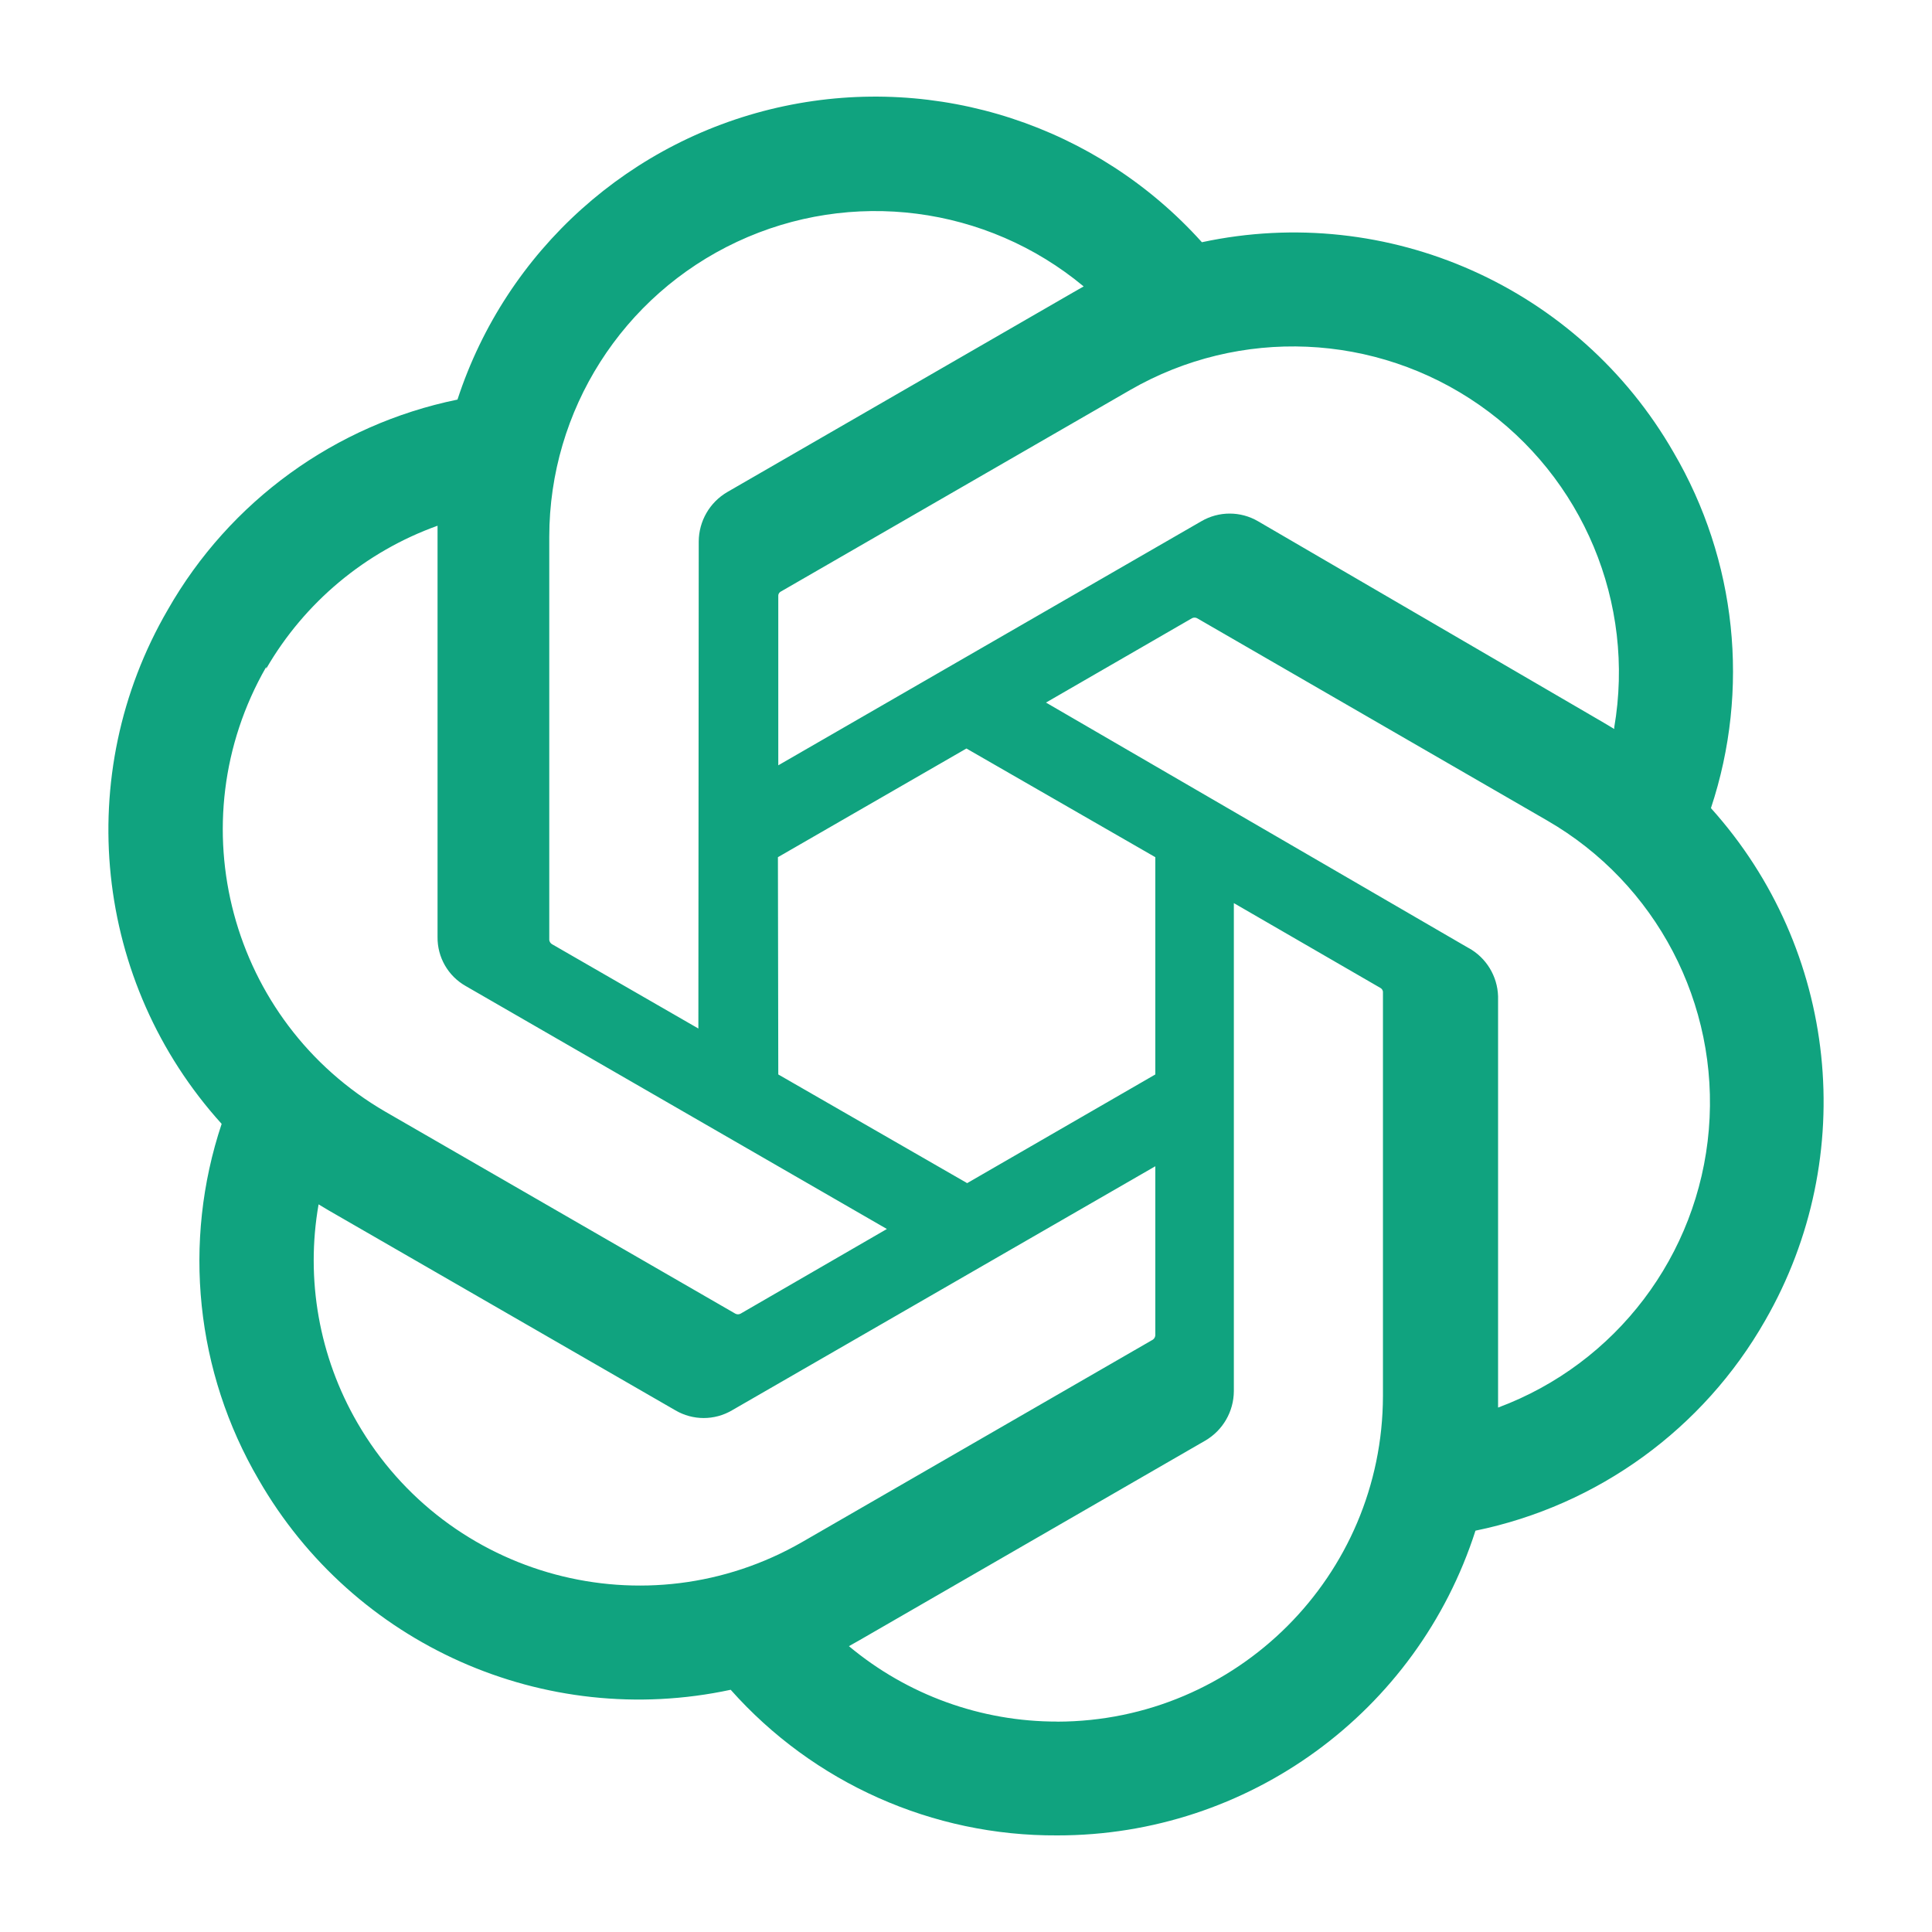
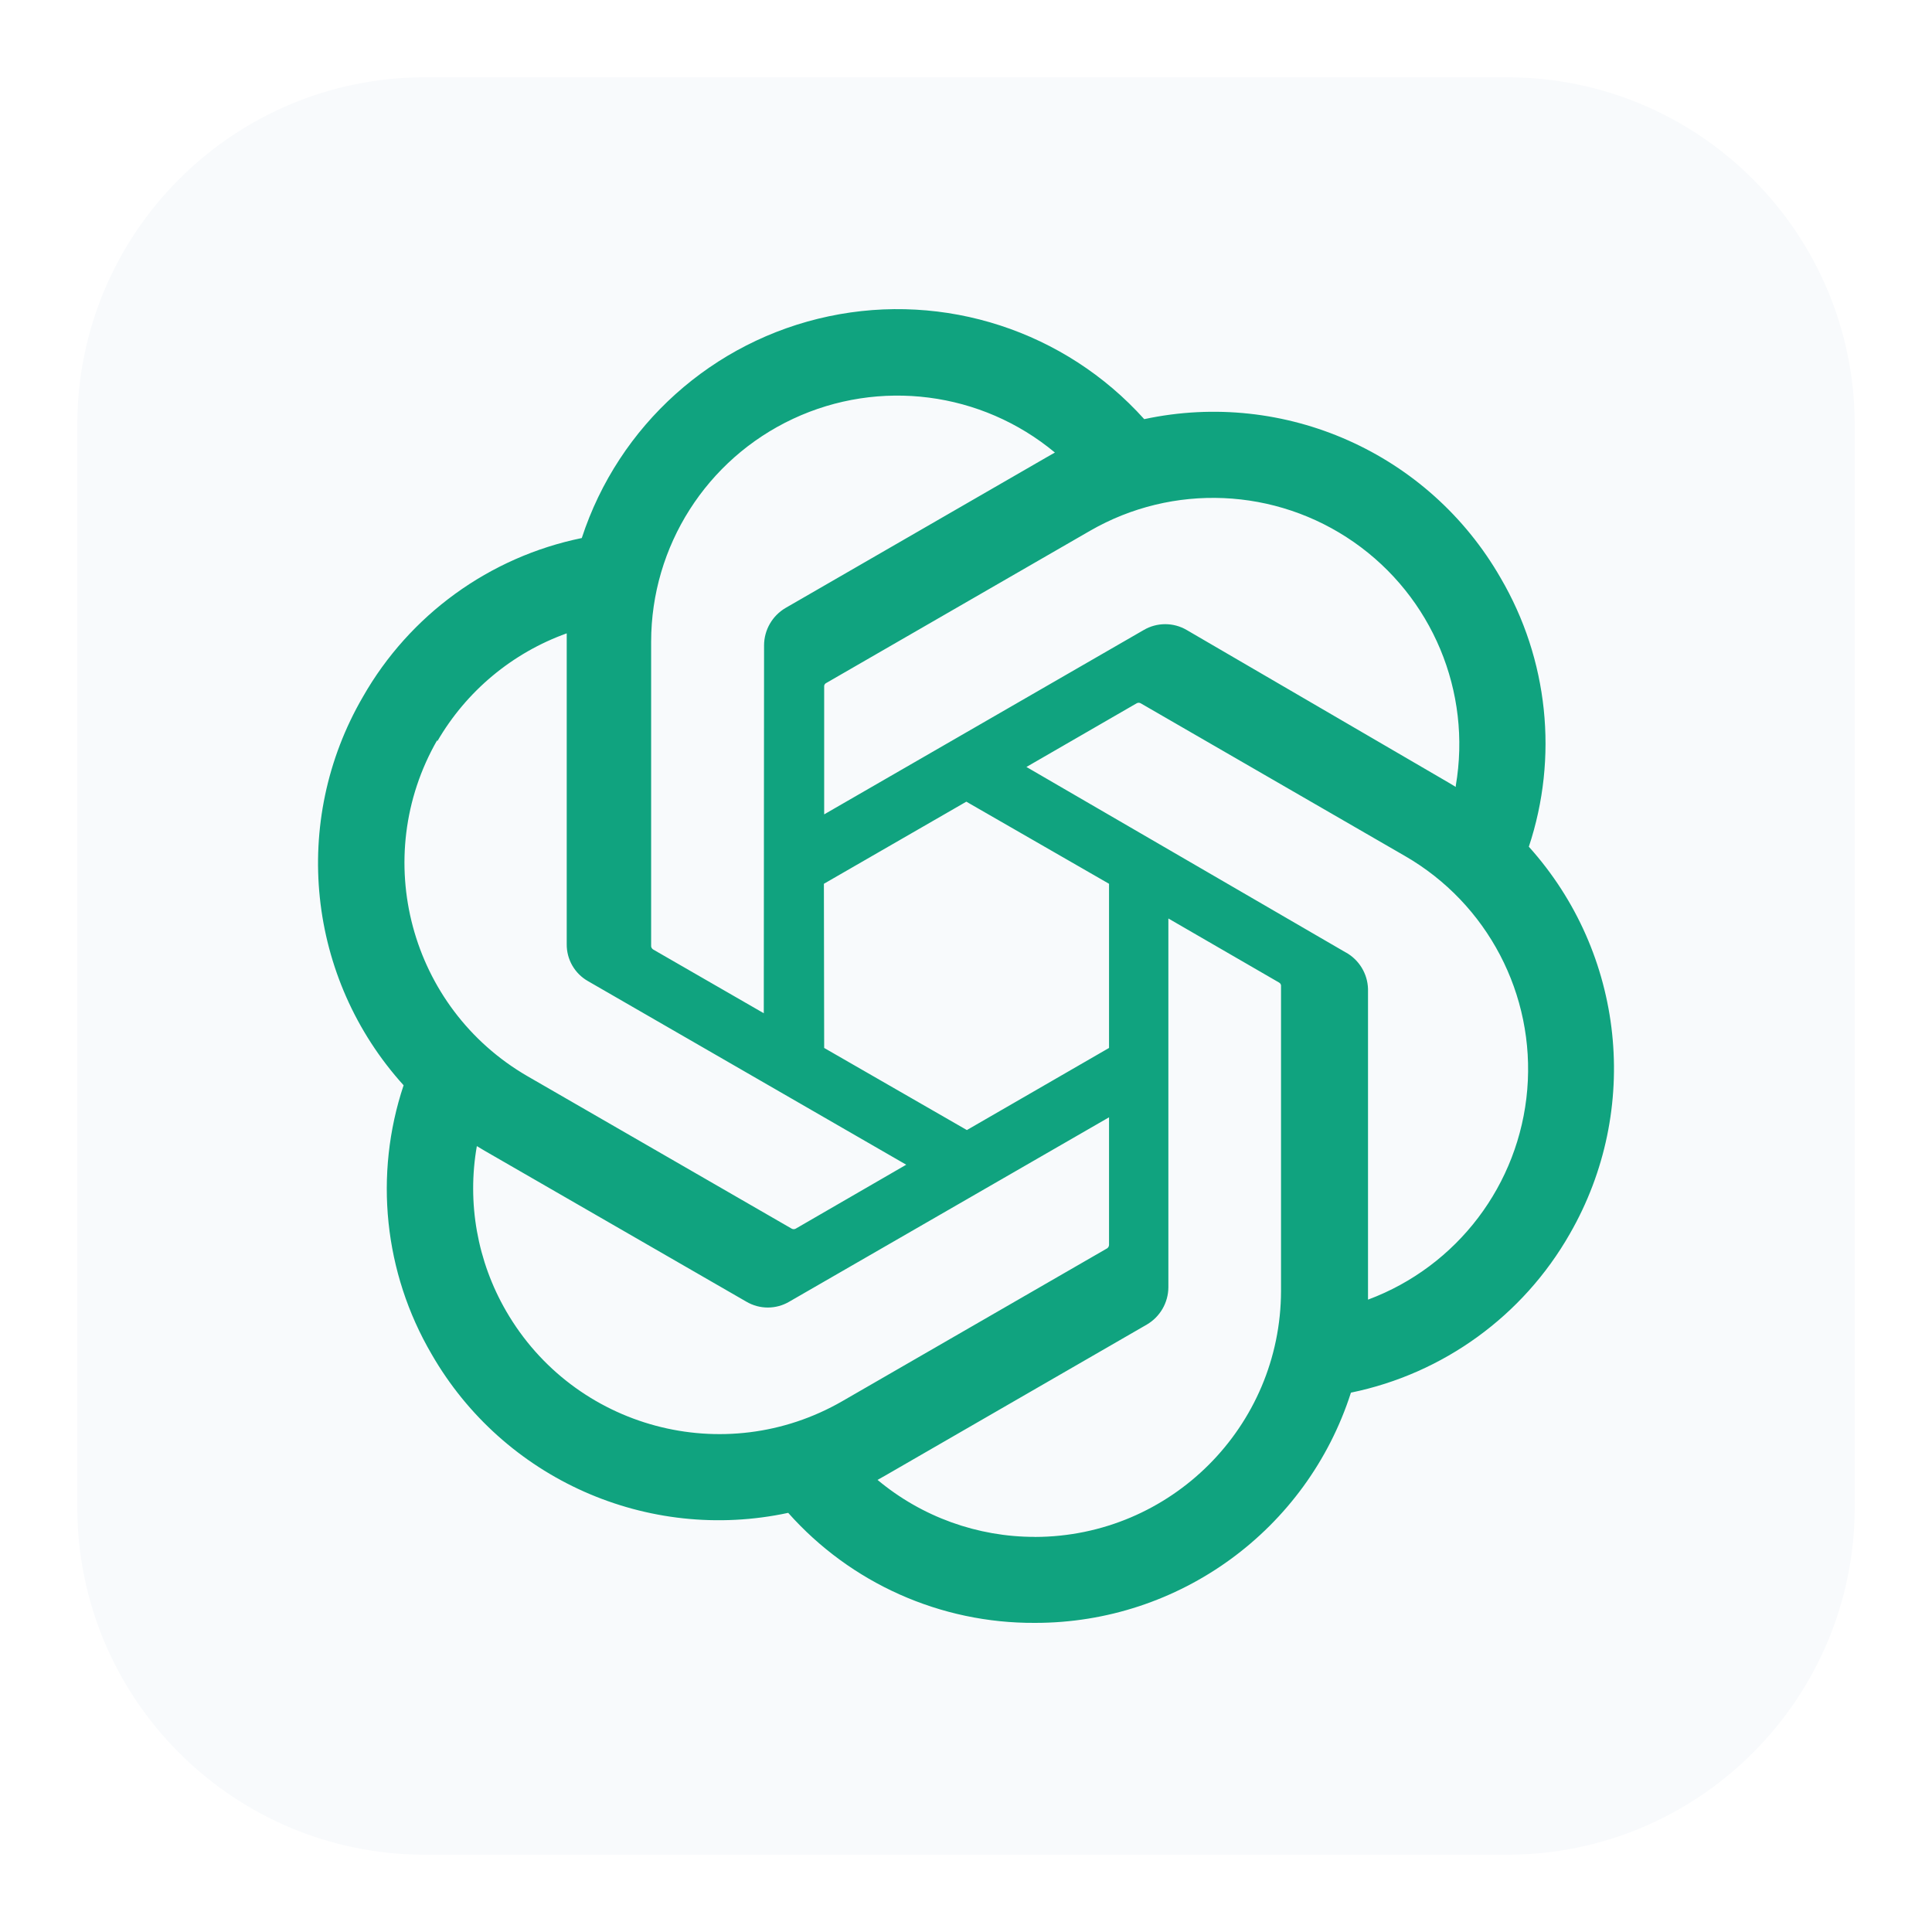
<svg xmlns="http://www.w3.org/2000/svg" viewBox="0 0 100 100" role="img" aria-label="OpenAI logo">
-   <g fill="#10A37F" transform="translate(5 5) scale(3.75)">
+   <rect x="4" y="4" width="92" height="92" rx="18" fill="#f8fafc" />
+   <g fill="#10A37F" transform="translate(16 16) scale(2.833333)">
    <path d="M22.282 9.821a5.985 5.985 0 0 0-.516-4.911 6.046 6.046 0 0 0-6.51-2.9A6.065 6.065 0 0 0 4.981 4.182a5.985 5.985 0 0 0-3.998 2.9 6.046 6.046 0 0 0 .743 7.097 5.98 5.98 0 0 0 .511 4.911 6.051 6.051 0 0 0 6.515 2.9A5.985 5.985 0 0 0 13.26 24a6.056 6.056 0 0 0 5.772-4.206 5.989 5.989 0 0 0 3.998-2.9 6.056 6.056 0 0 0-.748-7.073zm-9.022 12.608a4.476 4.476 0 0 1-2.876-1.041l.142-.08 4.778-2.758a.795.795 0 0 0 .393-.681v-6.737l2.02 1.169a.071.071 0 0 1 .038.052v5.583a4.504 4.504 0 0 1-4.495 4.494zm-9.661-4.125a4.471 4.471 0 0 1-.535-3.014l.142.085 4.783 2.758a.771.771 0 0 0 .781 0l5.843-3.369v2.332a.08.08 0 0 1-.033.061L9.74 19.95a4.499 4.499 0 0 1-6.141-1.646zM2.341 7.896a4.485 4.485 0 0 1 2.365-1.973V11.6a.766.766 0 0 0 .388.676l5.814 3.354-2.02 1.169a.076.076 0 0 1-.071 0l-4.83-2.787A4.504 4.504 0 0 1 2.341 7.872zm16.596 3.856L13.104 8.364 15.119 7.2a.076.076 0 0 1 .071 0l4.83 2.791a4.494 4.494 0 0 1-.676 8.104v-5.677a.79.79 0 0 0-.407-.667zm2.011-3.023l-.142-.085-4.774-2.782a.776.776 0 0 0-.785 0L9.409 9.23V6.897a.066.066 0 0 1 .028-.061l4.83-2.787a4.499 4.499 0 0 1 6.68 4.66zM8.306 12.863l-2.02-1.164a.08.08 0 0 1-.038-.057V6.074a4.499 4.499 0 0 1 7.376-3.454l-.142.081L8.704 5.459a.795.795 0 0 0-.393.681zm1.098-2.365l2.602-1.5 2.607 1.5v2.999l-2.597 1.5-2.607-1.5Z" />
  </g>
</svg>
